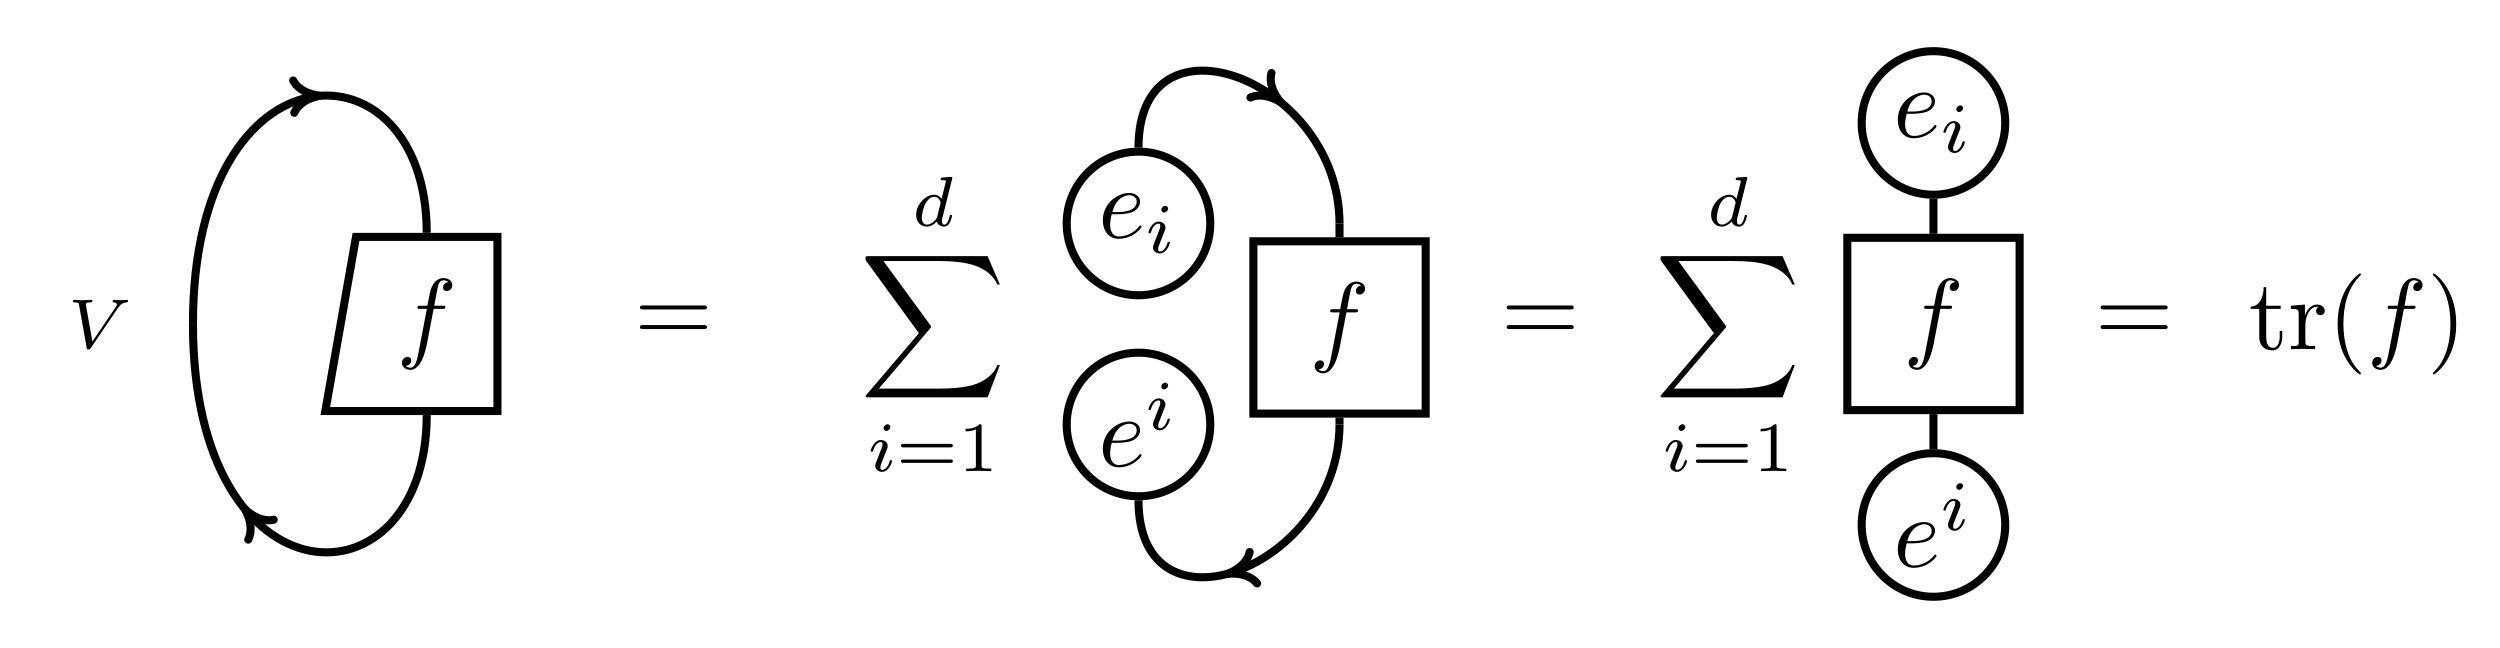
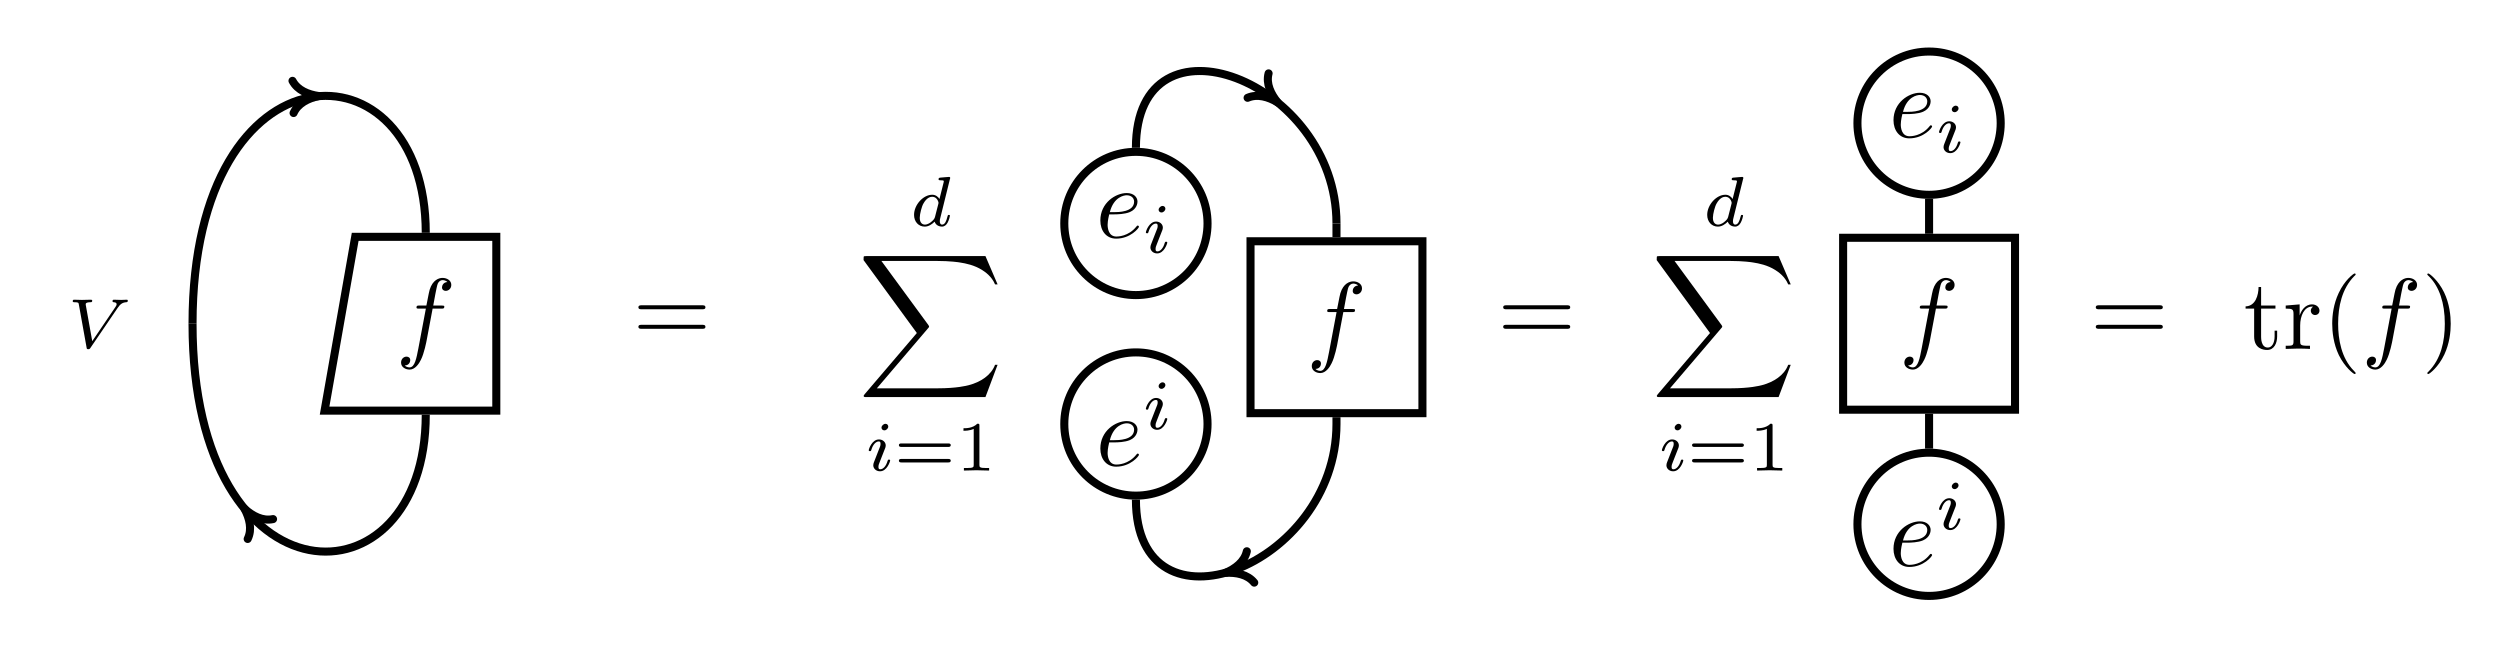
- <svg xmlns="http://www.w3.org/2000/svg" xmlns:xlink="http://www.w3.org/1999/xlink" width="370.158pt" height="95.934pt" viewBox="0 0 370.158 95.934" version="1.1">
+ <svg xmlns="http://www.w3.org/2000/svg" xmlns:xlink="http://www.w3.org/1999/xlink" width="370.158pt" height="95.934pt" viewBox="0 0 370.158 95.934" version="1.2">
  <defs>
    <g>
      <symbol overflow="visible" id="glyph0-0">
        <path style="stroke:none;" d="" />
      </symbol>
      <symbol overflow="visible" id="glyph0-1">
-         <path style="stroke:none;" d="M 5.484 -5.969 L 6.766 -5.969 C 7.062 -5.969 7.219 -5.969 7.219 -6.281 C 7.219 -6.438 7.062 -6.438 6.812 -6.438 L 5.578 -6.438 L 5.891 -8.141 C 5.938 -8.453 6.156 -9.516 6.25 -9.688 C 6.375 -9.984 6.625 -10.203 6.953 -10.203 C 7 -10.203 7.391 -10.203 7.672 -9.938 C 7.016 -9.875 6.875 -9.344 6.875 -9.125 C 6.875 -8.781 7.141 -8.609 7.422 -8.609 C 7.812 -8.609 8.25 -8.938 8.25 -9.5 C 8.25 -10.188 7.562 -10.531 6.953 -10.531 C 6.438 -10.531 5.5 -10.266 5.047 -8.781 C 4.953 -8.469 4.922 -8.312 4.562 -6.438 L 3.531 -6.438 C 3.234 -6.438 3.078 -6.438 3.078 -6.156 C 3.078 -5.969 3.219 -5.969 3.5 -5.969 L 4.484 -5.969 L 3.359 -0.078 C 3.094 1.375 2.844 2.734 2.062 2.734 C 2 2.734 1.625 2.734 1.344 2.469 C 2.031 2.422 2.172 1.875 2.172 1.656 C 2.172 1.312 1.891 1.141 1.609 1.141 C 1.219 1.141 0.797 1.469 0.797 2.031 C 0.797 2.703 1.453 3.062 2.062 3.062 C 2.891 3.062 3.484 2.188 3.75 1.609 C 4.234 0.672 4.578 -1.141 4.578 -1.234 Z M 5.484 -5.969 " />
+         <path style="stroke:none;" d="M 5.469 -5.969 L 6.75 -5.969 C 7.047 -5.969 7.203 -5.969 7.203 -6.266 C 7.203 -6.422 7.047 -6.422 6.797 -6.422 L 5.562 -6.422 L 5.875 -8.125 C 5.938 -8.438 6.141 -9.5 6.234 -9.672 C 6.359 -9.953 6.625 -10.188 6.938 -10.188 C 6.984 -10.188 7.375 -10.188 7.656 -9.906 C 7 -9.859 6.859 -9.328 6.859 -9.109 C 6.859 -8.766 7.125 -8.594 7.406 -8.594 C 7.797 -8.594 8.234 -8.906 8.234 -9.484 C 8.234 -10.172 7.547 -10.516 6.938 -10.516 C 6.422 -10.516 5.484 -10.234 5.031 -8.766 C 4.953 -8.453 4.906 -8.297 4.547 -6.422 L 3.516 -6.422 C 3.234 -6.422 3.078 -6.422 3.078 -6.141 C 3.078 -5.969 3.203 -5.969 3.484 -5.969 L 4.469 -5.969 L 3.359 -0.078 C 3.078 1.375 2.828 2.734 2.062 2.734 C 2 2.734 1.625 2.734 1.344 2.453 C 2.031 2.422 2.156 1.875 2.156 1.656 C 2.156 1.312 1.891 1.141 1.609 1.141 C 1.219 1.141 0.797 1.453 0.797 2.031 C 0.797 2.703 1.453 3.062 2.062 3.062 C 2.875 3.062 3.469 2.172 3.734 1.609 C 4.219 0.672 4.562 -1.141 4.578 -1.234 Z M 5.469 -5.969 " />
      </symbol>
      <symbol overflow="visible" id="glyph0-2">
-         <path style="stroke:none;" d="M 2.797 -3.453 C 3.219 -3.453 4.328 -3.484 5.078 -3.797 C 6.125 -4.25 6.203 -5.125 6.203 -5.328 C 6.203 -5.984 5.625 -6.609 4.594 -6.609 C 2.938 -6.609 0.688 -5.156 0.688 -2.547 C 0.688 -1.016 1.562 0.172 3.031 0.172 C 5.172 0.172 6.422 -1.422 6.422 -1.594 C 6.422 -1.688 6.328 -1.797 6.25 -1.797 C 6.172 -1.797 6.141 -1.766 6.047 -1.641 C 4.875 -0.172 3.234 -0.172 3.062 -0.172 C 1.891 -0.172 1.766 -1.422 1.766 -1.891 C 1.766 -2.078 1.781 -2.547 2 -3.453 Z M 2.094 -3.781 C 2.672 -6.047 4.219 -6.281 4.594 -6.281 C 5.297 -6.281 5.703 -5.844 5.703 -5.328 C 5.703 -3.781 3.312 -3.781 2.703 -3.781 Z M 2.094 -3.781 " />
+         <path style="stroke:none;" d="M 2.781 -3.438 C 3.219 -3.438 4.328 -3.469 5.062 -3.781 C 6.109 -4.234 6.188 -5.109 6.188 -5.328 C 6.188 -5.984 5.625 -6.594 4.594 -6.594 C 2.938 -6.594 0.688 -5.141 0.688 -2.531 C 0.688 -1.016 1.562 0.156 3.031 0.156 C 5.156 0.156 6.406 -1.422 6.406 -1.594 C 6.406 -1.688 6.312 -1.781 6.234 -1.781 C 6.156 -1.781 6.125 -1.766 6.031 -1.641 C 4.859 -0.156 3.234 -0.156 3.062 -0.156 C 1.891 -0.156 1.766 -1.422 1.766 -1.891 C 1.766 -2.078 1.781 -2.531 2 -3.438 Z M 2.094 -3.766 C 2.672 -6.031 4.203 -6.266 4.594 -6.266 C 5.297 -6.266 5.688 -5.828 5.688 -5.328 C 5.688 -3.766 3.312 -3.766 2.703 -3.766 Z M 2.094 -3.766 " />
      </symbol>
      <symbol overflow="visible" id="glyph1-0">
        <path style="stroke:none;" d="" />
      </symbol>
      <symbol overflow="visible" id="glyph1-1">
-         <path style="stroke:none;" d="M 7.469 -5.891 C 7.859 -6.453 8.203 -6.719 8.766 -6.766 C 8.891 -6.781 9 -6.781 9 -7 C 9 -7.031 8.984 -7.141 8.859 -7.141 C 8.609 -7.141 8.281 -7.094 8.016 -7.094 C 7.688 -7.094 7.25 -7.141 6.938 -7.141 C 6.844 -7.141 6.719 -7.109 6.719 -6.906 C 6.719 -6.781 6.875 -6.766 6.906 -6.766 C 7.25 -6.75 7.344 -6.609 7.344 -6.453 C 7.344 -6.312 7.266 -6.203 7.156 -6.047 L 3.719 -0.984 L 2.766 -6.328 C 2.75 -6.422 2.75 -6.438 2.75 -6.484 C 2.75 -6.766 3.328 -6.766 3.406 -6.766 C 3.578 -6.766 3.719 -6.766 3.719 -7 C 3.719 -7 3.703 -7.141 3.547 -7.141 C 3.234 -7.141 2.5 -7.094 2.188 -7.094 C 1.938 -7.094 1.297 -7.141 1.031 -7.141 C 0.938 -7.141 0.828 -7.109 0.828 -6.906 C 0.828 -6.766 0.969 -6.766 1.094 -6.766 C 1.672 -6.766 1.688 -6.703 1.734 -6.422 L 2.875 -0.078 C 2.922 0.141 2.922 0.203 3.125 0.203 C 3.328 0.203 3.375 0.141 3.484 -0.016 Z M 7.469 -5.891 " />
+         <path style="stroke:none;" d="M 7.469 -5.891 C 7.844 -6.453 8.188 -6.719 8.75 -6.75 C 8.875 -6.766 8.984 -6.781 8.984 -6.984 C 8.984 -7.016 8.969 -7.125 8.844 -7.125 C 8.594 -7.125 8.266 -7.094 8 -7.094 C 7.672 -7.094 7.234 -7.125 6.922 -7.125 C 6.828 -7.125 6.719 -7.094 6.719 -6.906 C 6.719 -6.766 6.859 -6.75 6.906 -6.75 C 7.234 -6.734 7.328 -6.609 7.328 -6.453 C 7.328 -6.297 7.25 -6.203 7.141 -6.031 L 3.719 -0.984 L 2.766 -6.312 C 2.75 -6.406 2.75 -6.422 2.75 -6.469 C 2.75 -6.75 3.328 -6.75 3.406 -6.75 C 3.578 -6.75 3.719 -6.75 3.719 -6.984 C 3.719 -7 3.703 -7.125 3.531 -7.125 C 3.234 -7.125 2.5 -7.094 2.188 -7.094 C 1.938 -7.094 1.297 -7.125 1.031 -7.125 C 0.938 -7.125 0.828 -7.094 0.828 -6.906 C 0.828 -6.75 0.969 -6.75 1.078 -6.75 C 1.672 -6.75 1.688 -6.688 1.734 -6.422 L 2.875 -0.078 C 2.906 0.141 2.922 0.203 3.125 0.203 C 3.312 0.203 3.375 0.141 3.469 -0.016 Z M 7.469 -5.891 " />
      </symbol>
      <symbol overflow="visible" id="glyph1-2">
-         <path style="stroke:none;" d="M 5.969 -6.938 C 5.984 -6.969 6.016 -7.094 6.016 -7.109 C 6.016 -7.156 5.969 -7.25 5.844 -7.25 C 5.641 -7.25 4.766 -7.172 4.5 -7.156 C 4.422 -7.141 4.281 -7.125 4.281 -6.906 C 4.281 -6.766 4.422 -6.766 4.547 -6.766 C 5.047 -6.766 5.047 -6.688 5.047 -6.609 C 5.047 -6.531 5.031 -6.469 5 -6.375 L 4.406 -4 C 4.188 -4.344 3.844 -4.609 3.328 -4.609 C 2 -4.609 0.641 -3.141 0.641 -1.625 C 0.641 -0.609 1.312 0.109 2.219 0.109 C 2.781 0.109 3.281 -0.219 3.703 -0.625 C 3.906 0 4.5 0.109 4.781 0.109 C 5.156 0.109 5.422 -0.125 5.609 -0.453 C 5.828 -0.859 5.969 -1.453 5.969 -1.5 C 5.969 -1.625 5.828 -1.625 5.797 -1.625 C 5.656 -1.625 5.641 -1.594 5.578 -1.312 C 5.453 -0.812 5.25 -0.188 4.812 -0.188 C 4.531 -0.188 4.469 -0.422 4.469 -0.703 C 4.469 -0.906 4.484 -1 4.516 -1.125 Z M 3.75 -1.312 C 3.672 -1.016 3.438 -0.812 3.203 -0.609 C 3.109 -0.516 2.703 -0.188 2.25 -0.188 C 1.859 -0.188 1.484 -0.453 1.484 -1.203 C 1.484 -1.75 1.781 -2.906 2.031 -3.328 C 2.516 -4.156 3.047 -4.312 3.328 -4.312 C 4.062 -4.312 4.266 -3.516 4.266 -3.406 C 4.266 -3.359 4.25 -3.297 4.234 -3.266 Z M 3.75 -1.312 " />
+         <path style="stroke:none;" d="M 5.953 -6.938 C 5.969 -6.953 6 -7.094 6 -7.094 C 6 -7.156 5.953 -7.25 5.828 -7.25 C 5.625 -7.25 4.766 -7.156 4.5 -7.141 C 4.422 -7.125 4.266 -7.125 4.266 -6.906 C 4.266 -6.75 4.422 -6.75 4.547 -6.75 C 5.047 -6.75 5.047 -6.688 5.047 -6.594 C 5.047 -6.516 5.016 -6.453 5 -6.359 L 4.406 -3.984 C 4.188 -4.328 3.828 -4.609 3.328 -4.609 C 2 -4.609 0.641 -3.125 0.641 -1.625 C 0.641 -0.609 1.312 0.109 2.219 0.109 C 2.781 0.109 3.281 -0.219 3.688 -0.625 C 3.891 0 4.5 0.109 4.766 0.109 C 5.141 0.109 5.406 -0.125 5.594 -0.453 C 5.828 -0.859 5.953 -1.453 5.953 -1.5 C 5.953 -1.625 5.828 -1.625 5.797 -1.625 C 5.641 -1.625 5.641 -1.594 5.562 -1.297 C 5.438 -0.797 5.234 -0.188 4.797 -0.188 C 4.531 -0.188 4.453 -0.422 4.453 -0.703 C 4.453 -0.891 4.484 -0.984 4.516 -1.125 Z M 3.734 -1.297 C 3.656 -1.016 3.438 -0.797 3.203 -0.609 C 3.109 -0.516 2.688 -0.188 2.25 -0.188 C 1.859 -0.188 1.484 -0.453 1.484 -1.203 C 1.484 -1.75 1.781 -2.906 2.031 -3.312 C 2.5 -4.156 3.031 -4.312 3.328 -4.312 C 4.062 -4.312 4.266 -3.516 4.266 -3.406 C 4.266 -3.359 4.234 -3.281 4.234 -3.25 Z M 3.734 -1.297 " />
      </symbol>
      <symbol overflow="visible" id="glyph1-3">
-         <path style="stroke:none;" d="M 3.391 -6.531 C 3.391 -6.703 3.266 -6.938 2.969 -6.938 C 2.688 -6.938 2.391 -6.656 2.391 -6.359 C 2.391 -6.172 2.516 -5.953 2.797 -5.953 C 3.109 -5.953 3.391 -6.25 3.391 -6.531 Z M 1.25 -1.219 C 1.219 -1.094 1.156 -0.969 1.156 -0.781 C 1.156 -0.297 1.578 0.109 2.156 0.109 C 3.203 0.109 3.656 -1.344 3.656 -1.5 C 3.656 -1.625 3.516 -1.625 3.484 -1.625 C 3.344 -1.625 3.328 -1.562 3.297 -1.453 C 3.047 -0.609 2.594 -0.188 2.188 -0.188 C 1.969 -0.188 1.922 -0.328 1.922 -0.547 C 1.922 -0.797 2 -1 2.094 -1.219 C 2.188 -1.5 2.312 -1.781 2.422 -2.062 C 2.516 -2.312 2.891 -3.266 2.938 -3.391 C 2.969 -3.484 3 -3.609 3 -3.719 C 3 -4.219 2.578 -4.609 2 -4.609 C 0.969 -4.609 0.484 -3.188 0.484 -3.016 C 0.484 -2.875 0.641 -2.875 0.672 -2.875 C 0.812 -2.875 0.828 -2.922 0.859 -3.047 C 1.125 -3.938 1.594 -4.312 1.969 -4.312 C 2.141 -4.312 2.234 -4.234 2.234 -3.953 C 2.234 -3.703 2.172 -3.547 1.906 -2.906 Z M 1.25 -1.219 " />
+         <path style="stroke:none;" d="M 3.375 -6.516 C 3.375 -6.688 3.25 -6.922 2.969 -6.922 C 2.688 -6.922 2.375 -6.656 2.375 -6.344 C 2.375 -6.172 2.516 -5.953 2.797 -5.953 C 3.094 -5.953 3.375 -6.234 3.375 -6.516 Z M 1.25 -1.219 C 1.203 -1.078 1.156 -0.953 1.156 -0.781 C 1.156 -0.297 1.578 0.109 2.156 0.109 C 3.188 0.109 3.656 -1.344 3.656 -1.5 C 3.656 -1.625 3.516 -1.625 3.484 -1.625 C 3.344 -1.625 3.328 -1.562 3.281 -1.453 C 3.047 -0.609 2.594 -0.188 2.188 -0.188 C 1.969 -0.188 1.922 -0.328 1.922 -0.547 C 1.922 -0.797 2 -0.984 2.094 -1.219 C 2.188 -1.5 2.312 -1.781 2.422 -2.062 C 2.516 -2.312 2.891 -3.25 2.938 -3.375 C 2.969 -3.484 3 -3.609 3 -3.719 C 3 -4.203 2.578 -4.609 2 -4.609 C 0.969 -4.609 0.484 -3.188 0.484 -3 C 0.484 -2.875 0.641 -2.875 0.672 -2.875 C 0.812 -2.875 0.828 -2.922 0.859 -3.031 C 1.125 -3.938 1.594 -4.312 1.969 -4.312 C 2.141 -4.312 2.234 -4.234 2.234 -3.953 C 2.234 -3.703 2.172 -3.547 1.906 -2.906 Z M 1.25 -1.219 " />
      </symbol>
      <symbol overflow="visible" id="glyph2-0">
        <path style="stroke:none;" d="" />
      </symbol>
      <symbol overflow="visible" id="glyph2-1">
-         <path style="stroke:none;" d="M 10.266 -4.891 C 10.484 -4.891 10.766 -4.891 10.766 -5.188 C 10.766 -5.484 10.484 -5.484 10.281 -5.484 L 1.328 -5.484 C 1.125 -5.484 0.844 -5.484 0.844 -5.188 C 0.844 -4.891 1.125 -4.891 1.344 -4.891 Z M 10.281 -1.984 C 10.484 -1.984 10.766 -1.984 10.766 -2.281 C 10.766 -2.578 10.484 -2.578 10.266 -2.578 L 1.344 -2.578 C 1.125 -2.578 0.844 -2.578 0.844 -2.281 C 0.844 -1.984 1.125 -1.984 1.328 -1.984 Z M 10.281 -1.984 " />
+         <path style="stroke:none;" d="M 10.234 -4.875 C 10.469 -4.875 10.75 -4.875 10.75 -5.172 C 10.75 -5.469 10.469 -5.469 10.25 -5.469 L 1.328 -5.469 C 1.125 -5.469 0.828 -5.469 0.828 -5.172 C 0.828 -4.875 1.125 -4.875 1.344 -4.875 Z M 10.25 -1.984 C 10.469 -1.984 10.75 -1.984 10.75 -2.281 C 10.75 -2.578 10.469 -2.578 10.234 -2.578 L 1.344 -2.578 C 1.125 -2.578 0.828 -2.578 0.828 -2.281 C 0.828 -1.984 1.125 -1.984 1.328 -1.984 Z M 10.25 -1.984 " />
      </symbol>
      <symbol overflow="visible" id="glyph2-2">
-         <path style="stroke:none;" d="M 2.578 -5.969 L 4.719 -5.969 L 4.719 -6.438 L 2.578 -6.438 L 2.578 -9.188 L 2.203 -9.188 C 2.203 -7.969 1.75 -6.359 0.281 -6.297 L 0.281 -5.969 L 1.547 -5.969 L 1.547 -1.859 C 1.547 -0.016 2.938 0.172 3.484 0.172 C 4.547 0.172 4.953 -0.891 4.953 -1.859 L 4.953 -2.703 L 4.578 -2.703 L 4.578 -1.875 C 4.578 -0.781 4.141 -0.203 3.578 -0.203 C 2.578 -0.203 2.578 -1.562 2.578 -1.828 Z M 2.578 -5.969 " />
+         <path style="stroke:none;" d="M 2.578 -5.969 L 4.703 -5.969 L 4.703 -6.422 L 2.578 -6.422 L 2.578 -9.172 L 2.203 -9.172 C 2.188 -7.938 1.75 -6.344 0.281 -6.297 L 0.281 -5.969 L 1.547 -5.969 L 1.547 -1.844 C 1.547 -0.016 2.938 0.156 3.469 0.156 C 4.531 0.156 4.953 -0.891 4.953 -1.844 L 4.953 -2.703 L 4.578 -2.703 L 4.578 -1.875 C 4.578 -0.781 4.125 -0.203 3.578 -0.203 C 2.578 -0.203 2.578 -1.562 2.578 -1.812 Z M 2.578 -5.969 " />
      </symbol>
      <symbol overflow="visible" id="glyph2-3">
-         <path style="stroke:none;" d="M 2.5 -4.953 L 2.5 -6.609 L 0.422 -6.438 L 0.422 -5.969 C 1.469 -5.969 1.578 -5.875 1.578 -5.141 L 1.578 -1.141 C 1.578 -0.469 1.422 -0.469 0.422 -0.469 L 0.422 0 C 1 -0.016 1.703 -0.047 2.125 -0.047 C 2.719 -0.047 3.422 -0.047 4.016 0 L 4.016 -0.469 L 3.703 -0.469 C 2.594 -0.469 2.562 -0.625 2.562 -1.172 L 2.562 -3.469 C 2.562 -4.938 3.203 -6.281 4.328 -6.281 C 4.438 -6.281 4.469 -6.281 4.5 -6.266 C 4.453 -6.25 4.156 -6.062 4.156 -5.672 C 4.156 -5.266 4.469 -5.031 4.797 -5.031 C 5.062 -5.031 5.438 -5.219 5.438 -5.688 C 5.438 -6.172 4.969 -6.609 4.328 -6.609 C 3.234 -6.609 2.703 -5.594 2.5 -4.953 Z M 2.5 -4.953 " />
+         <path style="stroke:none;" d="M 2.484 -4.953 L 2.484 -6.594 L 0.422 -6.422 L 0.422 -5.969 C 1.453 -5.969 1.578 -5.859 1.578 -5.125 L 1.578 -1.141 C 1.578 -0.469 1.422 -0.469 0.422 -0.469 L 0.422 0 C 1 -0.016 1.703 -0.047 2.109 -0.047 C 2.719 -0.047 3.406 -0.047 4.016 0 L 4.016 -0.469 L 3.703 -0.469 C 2.594 -0.469 2.562 -0.625 2.562 -1.156 L 2.562 -3.453 C 2.562 -4.938 3.188 -6.266 4.328 -6.266 C 4.422 -6.266 4.453 -6.266 4.484 -6.25 C 4.438 -6.234 4.141 -6.047 4.141 -5.672 C 4.141 -5.25 4.453 -5.016 4.781 -5.016 C 5.047 -5.016 5.422 -5.203 5.422 -5.672 C 5.422 -6.156 4.969 -6.594 4.328 -6.594 C 3.234 -6.594 2.703 -5.594 2.484 -4.953 Z M 2.484 -4.953 " />
      </symbol>
      <symbol overflow="visible" id="glyph2-4">
-         <path style="stroke:none;" d="M 4.938 3.578 C 4.938 3.547 4.938 3.516 4.688 3.25 C 2.828 1.375 2.344 -1.453 2.344 -3.734 C 2.344 -6.328 2.906 -8.938 4.75 -10.797 C 4.938 -10.984 4.938 -11.016 4.938 -11.047 C 4.938 -11.156 4.891 -11.203 4.797 -11.203 C 4.641 -11.203 3.297 -10.188 2.422 -8.297 C 1.656 -6.641 1.484 -4.984 1.484 -3.734 C 1.484 -2.562 1.641 -0.766 2.469 0.922 C 3.359 2.766 4.641 3.734 4.797 3.734 C 4.891 3.734 4.938 3.688 4.938 3.578 Z M 4.938 3.578 " />
+         <path style="stroke:none;" d="M 4.938 3.578 C 4.938 3.531 4.938 3.5 4.688 3.25 C 2.812 1.375 2.344 -1.453 2.344 -3.719 C 2.344 -6.312 2.906 -8.906 4.734 -10.781 C 4.938 -10.953 4.938 -10.984 4.938 -11.031 C 4.938 -11.141 4.875 -11.172 4.781 -11.172 C 4.641 -11.172 3.297 -10.172 2.422 -8.266 C 1.656 -6.641 1.469 -4.984 1.469 -3.719 C 1.469 -2.562 1.641 -0.766 2.453 0.922 C 3.359 2.75 4.641 3.719 4.781 3.719 C 4.875 3.719 4.938 3.688 4.938 3.578 Z M 4.938 3.578 " />
      </symbol>
      <symbol overflow="visible" id="glyph2-5">
-         <path style="stroke:none;" d="M 4.312 -3.734 C 4.312 -4.906 4.156 -6.703 3.328 -8.391 C 2.438 -10.234 1.156 -11.203 1 -11.203 C 0.906 -11.203 0.844 -11.141 0.844 -11.047 C 0.844 -11.016 0.844 -10.984 1.141 -10.703 C 2.594 -9.234 3.453 -6.859 3.453 -3.734 C 3.453 -1.188 2.891 1.453 1.047 3.328 C 0.844 3.516 0.844 3.547 0.844 3.578 C 0.844 3.672 0.906 3.734 1 3.734 C 1.156 3.734 2.5 2.719 3.375 0.828 C 4.141 -0.828 4.312 -2.484 4.312 -3.734 Z M 4.312 -3.734 " />
+         <path style="stroke:none;" d="M 4.312 -3.719 C 4.312 -4.891 4.141 -6.688 3.328 -8.375 C 2.438 -10.203 1.141 -11.172 1 -11.172 C 0.906 -11.172 0.844 -11.125 0.844 -11.031 C 0.844 -10.984 0.844 -10.953 1.141 -10.688 C 2.594 -9.219 3.438 -6.844 3.438 -3.719 C 3.438 -1.172 2.891 1.453 1.047 3.328 C 0.844 3.5 0.844 3.531 0.844 3.578 C 0.844 3.672 0.906 3.719 1 3.719 C 1.141 3.719 2.484 2.719 3.375 0.812 C 4.125 -0.812 4.312 -2.469 4.312 -3.719 Z M 4.312 -3.719 " />
      </symbol>
      <symbol overflow="visible" id="glyph3-0">
        <path style="stroke:none;" d="" />
      </symbol>
      <symbol overflow="visible" id="glyph3-1">
-         <path style="stroke:none;" d="M 18.906 20.906 L 20.719 16.125 L 20.344 16.125 C 19.766 17.688 18.172 18.703 16.469 19.156 C 16.141 19.219 14.688 19.609 11.812 19.609 L 2.812 19.609 L 10.406 10.688 C 10.516 10.578 10.547 10.531 10.547 10.453 C 10.547 10.422 10.547 10.375 10.438 10.234 L 3.484 0.719 L 11.672 0.719 C 13.672 0.719 15.031 0.922 15.156 0.953 C 15.969 1.078 17.266 1.328 18.453 2.078 C 18.828 2.312 19.844 2.984 20.344 4.203 L 20.719 4.203 L 18.906 0 L 1.25 0 C 0.906 0 0.891 0.016 0.844 0.109 C 0.844 0.156 0.844 0.438 0.844 0.594 L 8.734 11.406 L 1 20.484 C 0.844 20.656 0.844 20.734 0.844 20.75 C 0.844 20.906 0.984 20.906 1.25 20.906 Z M 18.906 20.906 " />
+         <path style="stroke:none;" d="M 18.875 20.875 L 20.672 16.094 L 20.297 16.094 C 19.719 17.656 18.141 18.656 16.422 19.109 C 16.109 19.188 14.656 19.578 11.797 19.578 L 2.797 19.578 L 10.391 10.672 C 10.5 10.547 10.531 10.516 10.531 10.438 C 10.531 10.406 10.531 10.359 10.422 10.203 L 3.469 0.719 L 11.641 0.719 C 13.641 0.719 15 0.922 15.125 0.953 C 15.938 1.078 17.234 1.328 18.406 2.078 C 18.781 2.312 19.797 2.984 20.297 4.188 L 20.672 4.188 L 18.875 0 L 1.25 0 C 0.906 0 0.891 0.016 0.844 0.109 C 0.828 0.156 0.828 0.438 0.828 0.594 L 8.719 11.391 L 1 20.438 C 0.844 20.609 0.844 20.688 0.844 20.703 C 0.844 20.875 0.984 20.875 1.25 20.875 Z M 18.875 20.875 " />
      </symbol>
      <symbol overflow="visible" id="glyph4-0">
        <path style="stroke:none;" d="" />
      </symbol>
      <symbol overflow="visible" id="glyph4-1">
-         <path style="stroke:none;" d="M 8.031 -3.516 C 8.188 -3.516 8.422 -3.516 8.422 -3.781 C 8.422 -4.031 8.172 -4.031 8.031 -4.031 L 1.125 -4.031 C 0.984 -4.031 0.734 -4.031 0.734 -3.781 C 0.734 -3.516 0.969 -3.516 1.125 -3.516 Z M 8.031 -1.219 C 8.172 -1.219 8.422 -1.219 8.422 -1.469 C 8.422 -1.719 8.188 -1.719 8.031 -1.719 L 1.125 -1.719 C 0.969 -1.719 0.734 -1.719 0.734 -1.469 C 0.734 -1.219 0.984 -1.219 1.125 -1.219 Z M 8.031 -1.219 " />
+         <path style="stroke:none;" d="M 8.016 -3.5 C 8.172 -3.5 8.406 -3.5 8.406 -3.766 C 8.406 -4.016 8.156 -4.016 8.031 -4.016 L 1.109 -4.016 C 0.984 -4.016 0.734 -4.016 0.734 -3.766 C 0.734 -3.5 0.969 -3.5 1.125 -3.5 Z M 8.031 -1.203 C 8.156 -1.203 8.406 -1.203 8.406 -1.469 C 8.406 -1.719 8.172 -1.719 8.016 -1.719 L 1.125 -1.719 C 0.969 -1.719 0.734 -1.719 0.734 -1.469 C 0.734 -1.203 0.984 -1.203 1.109 -1.203 Z M 8.031 -1.203 " />
      </symbol>
      <symbol overflow="visible" id="glyph4-2">
-         <path style="stroke:none;" d="M 3.5 -6.641 C 3.5 -6.938 3.484 -6.938 3.188 -6.938 C 2.516 -6.281 1.562 -6.266 1.141 -6.266 L 1.141 -5.891 C 1.391 -5.891 2.078 -5.891 2.656 -6.188 L 2.656 -0.859 C 2.656 -0.516 2.656 -0.375 1.609 -0.375 L 1.219 -0.375 L 1.219 0 C 1.406 -0.016 2.688 -0.047 3.078 -0.047 C 3.391 -0.047 4.719 -0.016 4.938 0 L 4.938 -0.375 L 4.547 -0.375 C 3.5 -0.375 3.5 -0.516 3.5 -0.859 Z M 3.5 -6.641 " />
+         <path style="stroke:none;" d="M 3.5 -6.641 C 3.5 -6.922 3.469 -6.938 3.188 -6.938 C 2.516 -6.266 1.562 -6.266 1.141 -6.266 L 1.141 -5.891 C 1.391 -5.891 2.078 -5.891 2.656 -6.172 L 2.656 -0.859 C 2.656 -0.516 2.656 -0.375 1.609 -0.375 L 1.203 -0.375 L 1.203 0 C 1.406 -0.016 2.688 -0.047 3.062 -0.047 C 3.391 -0.047 4.703 -0.016 4.938 0 L 4.938 -0.375 L 4.547 -0.375 C 3.5 -0.375 3.5 -0.516 3.5 -0.859 Z M 3.5 -6.641 " />
      </symbol>
    </g>
    <clipPath id="clip1">
-       <path d="M 11 31 L 81 31 L 81 95.934 L 11 95.934 Z M 11 31 " />
+       <path d="M 11 31 L 80 31 L 80 95.793 L 11 95.793 Z M 11 31 " />
    </clipPath>
    <clipPath id="clip2">
-       <path d="M 151 45 L 216 45 L 216 95.934 L 151 95.934 Z M 151 45 " />
+       <path d="M 11 0.074 L 80 0.074 L 80 65 L 11 65 Z M 11 0.074 " />
    </clipPath>
    <clipPath id="clip3">
-       <path d="M 258 50 L 314 50 L 314 95.934 L 258 95.934 Z M 258 50 " />
+       <path d="M 151 0.074 L 215 0.074 L 215 50 L 151 50 Z M 151 0.074 " />
+     </clipPath>
+     <clipPath id="clip4">
+       <path d="M 151 45 L 215 45 L 215 95.793 L 151 95.793 Z M 151 45 " />
+     </clipPath>
+     <clipPath id="clip5">
+       <path d="M 258 0.074 L 314 0.074 L 314 46 L 258 46 Z M 258 0.074 " />
+     </clipPath>
+     <clipPath id="clip6">
+       <path d="M 258 50 L 314 50 L 314 95.793 L 258 95.793 Z M 258 50 " />
    </clipPath>
  </defs>
  <g id="surface1">
-     <path style="fill:none;stroke-width:0.797;stroke-linecap:butt;stroke-linejoin:miter;stroke:rgb(0%,0%,0%);stroke-opacity:1;stroke-miterlimit:10;" d="M -10.009 -8.595 L -6.98 8.595 L 6.981 8.595 L 6.981 -8.595 Z M -10.009 -8.595 " transform="matrix(1.5,0,0,-1.5,63.1815,47.9665)" />
+     <path style="fill:none;stroke-width:0.797;stroke-linecap:butt;stroke-linejoin:miter;stroke:rgb(0%,0%,0%);stroke-opacity:1;stroke-miterlimit:10;" d="M -10.009 -8.595 L -6.981 8.595 L 6.98 8.595 L 6.98 -8.595 Z M -10.009 -8.595 " transform="matrix(1.496596,0,0,-1.496596,63.03811,47.93358)" />
    <g style="fill:rgb(0%,0%,0%);fill-opacity:1;">
-       <use xlink:href="#glyph0-1" x="58.719" y="51.703" />
+       <use xlink:href="#glyph0-1" x="58.586" y="51.662" />
    </g>
    <g style="fill:rgb(0%,0%,0%);fill-opacity:1;">
-       <use xlink:href="#glyph1-1" x="9.961" y="51.541" />
+       <use xlink:href="#glyph1-1" x="9.939" y="51.5" />
    </g>
    <g clip-path="url(#clip1)" clip-rule="nonzero">
-       <path style="fill:none;stroke-width:0.797;stroke-linecap:butt;stroke-linejoin:miter;stroke:rgb(0%,0%,0%);stroke-opacity:1;stroke-miterlimit:10;" d="M 15.712 -8.994 C 15.71 -28.348 -7.363 -28.348 -7.363 0.001 " transform="matrix(1.5,0,0,-1.5,39.615,47.9665)" />
+       <path style="fill:none;stroke-width:0.797;stroke-linecap:butt;stroke-linejoin:miter;stroke:rgb(0%,0%,0%);stroke-opacity:1;stroke-miterlimit:10;" d="M 15.712 -8.994 C 15.712 -28.346 -7.362 -28.346 -7.362 -0 " transform="matrix(1.496596,0,0,-1.496596,39.52509,47.93358)" />
    </g>
-     <path style="fill:none;stroke-width:0.797;stroke-linecap:round;stroke-linejoin:round;stroke:rgb(0%,0%,0%);stroke-opacity:1;stroke-miterlimit:10;" d="M -2.549 1.594 C -2.083 0.638 -1.045 0.186 -0 -0 C -1.046 -0.187 -2.084 -0.638 -2.55 -1.593 " transform="matrix(-0.92448,-1.18119,-1.18119,0.92448,36.28057,75.41805)" />
-     <path style="fill:none;stroke-width:0.797;stroke-linecap:butt;stroke-linejoin:miter;stroke:rgb(0%,0%,0%);stroke-opacity:1;stroke-miterlimit:10;" d="M -7.363 0.001 C -7.363 28.347 15.71 28.347 15.712 8.996 " transform="matrix(1.5,0,0,-1.5,39.615,47.9665)" />
-     <path style="fill:none;stroke-width:0.797;stroke-linecap:round;stroke-linejoin:round;stroke:rgb(0%,0%,0%);stroke-opacity:1;stroke-miterlimit:10;" d="M -2.55 1.594 C -2.085 0.638 -1.045 0.185 0.001 0.001 C -1.045 -0.187 -2.084 -0.636 -2.55 -1.595 " transform="matrix(1.499085,-0.0513,-0.0513,-1.499085,47.31093,14.17741)" />
+     <path style="fill:none;stroke-width:0.797;stroke-linecap:round;stroke-linejoin:round;stroke:rgb(0%,0%,0%);stroke-opacity:1;stroke-miterlimit:10;" d="M -2.551 1.595 C -2.085 0.637 -1.046 0.185 -0.001 0 C -1.046 -0.187 -2.084 -0.637 -2.551 -1.594 " transform="matrix(-0.922382,-1.178509,-1.178509,0.922382,36.19823,75.32282)" />
+     <g clip-path="url(#clip2)" clip-rule="nonzero">
+       <path style="fill:none;stroke-width:0.797;stroke-linecap:butt;stroke-linejoin:miter;stroke:rgb(0%,0%,0%);stroke-opacity:1;stroke-miterlimit:10;" d="M -7.362 -0 C -7.362 28.346 15.712 28.346 15.712 8.997 " transform="matrix(1.496596,0,0,-1.496596,39.52509,47.93358)" />
+     </g>
+     <path style="fill:none;stroke-width:0.797;stroke-linecap:round;stroke-linejoin:round;stroke:rgb(0%,0%,0%);stroke-opacity:1;stroke-miterlimit:10;" d="M -2.55 1.593 C -2.084 0.637 -1.046 0.186 -0 -0.001 C -1.046 -0.187 -2.085 -0.637 -2.552 -1.593 " transform="matrix(1.495683,-0.0511836,-0.0511836,-1.495683,47.20356,14.22117)" />
    <g style="fill:rgb(0%,0%,0%);fill-opacity:1;">
-       <use xlink:href="#glyph2-1" x="93.91" y="50.709" />
+       <use xlink:href="#glyph2-1" x="93.697" y="50.669" />
    </g>
    <g style="fill:rgb(0%,0%,0%);fill-opacity:1;">
-       <use xlink:href="#glyph1-2" x="135.003" y="33.444" />
+       <use xlink:href="#glyph1-2" x="134.697" y="33.444" />
    </g>
    <g style="fill:rgb(0%,0%,0%);fill-opacity:1;">
-       <use xlink:href="#glyph3-1" x="127.322" y="37.927" />
+       <use xlink:href="#glyph3-1" x="127.033" y="37.917" />
    </g>
    <g style="fill:rgb(0%,0%,0%);fill-opacity:1;">
-       <use xlink:href="#glyph1-3" x="128.435" y="69.755" />
+       <use xlink:href="#glyph1-3" x="128.143" y="69.673" />
    </g>
    <g style="fill:rgb(0%,0%,0%);fill-opacity:1;">
-       <use xlink:href="#glyph4-1" x="132.663" y="69.755" />
-       <use xlink:href="#glyph4-2" x="141.837" y="69.755" />
+       <use xlink:href="#glyph4-1" x="132.362" y="69.673" />
+       <use xlink:href="#glyph4-2" x="141.515" y="69.673" />
    </g>
-     <path style="fill:none;stroke-width:0.797;stroke-linecap:butt;stroke-linejoin:miter;stroke:rgb(0%,0%,0%);stroke-opacity:1;stroke-miterlimit:10;" d="M 93.056 9.92 C 93.056 13.834 89.884 17.009 85.97 17.009 C 82.056 17.009 78.882 13.834 78.882 9.92 C 78.882 6.006 82.056 2.834 85.97 2.834 C 89.884 2.834 93.056 6.006 93.056 9.92 Z M 93.056 9.92 " transform="matrix(1.5,0,0,-1.5,39.615,47.9665)" />
+     <path style="fill:none;stroke-width:0.797;stroke-linecap:butt;stroke-linejoin:miter;stroke:rgb(0%,0%,0%);stroke-opacity:1;stroke-miterlimit:10;" d="M 93.056 9.921 C 93.056 13.836 89.883 17.007 85.97 17.007 C 82.055 17.007 78.884 13.836 78.884 9.921 C 78.884 6.008 82.055 2.835 85.97 2.835 C 89.883 2.835 93.056 6.008 93.056 9.921 Z M 93.056 9.921 " transform="matrix(1.496596,0,0,-1.496596,39.52509,47.93358)" />
    <g style="fill:rgb(0%,0%,0%);fill-opacity:1;">
-       <use xlink:href="#glyph0-2" x="162.601" y="35.182" />
+       <use xlink:href="#glyph0-2" x="162.232" y="35.178" />
    </g>
    <g style="fill:rgb(0%,0%,0%);fill-opacity:1;">
-       <use xlink:href="#glyph1-3" x="169.56" y="37.423" />
+       <use xlink:href="#glyph1-3" x="169.175" y="37.414" />
    </g>
-     <path style="fill:none;stroke-width:0.797;stroke-linecap:butt;stroke-linejoin:miter;stroke:rgb(0%,0%,0%);stroke-opacity:1;stroke-miterlimit:10;" d="M 93.056 -9.921 C 93.056 -6.007 89.884 -2.835 85.97 -2.835 C 82.056 -2.835 78.882 -6.007 78.882 -9.921 C 78.882 -13.835 82.056 -17.009 85.97 -17.009 C 89.884 -17.009 93.056 -13.835 93.056 -9.921 Z M 93.056 -9.921 " transform="matrix(1.5,0,0,-1.5,39.615,47.9665)" />
+     <path style="fill:none;stroke-width:0.797;stroke-linecap:butt;stroke-linejoin:miter;stroke:rgb(0%,0%,0%);stroke-opacity:1;stroke-miterlimit:10;" d="M 93.056 -9.921 C 93.056 -6.008 89.883 -2.835 85.97 -2.835 C 82.055 -2.835 78.884 -6.008 78.884 -9.921 C 78.884 -13.836 82.055 -17.007 85.97 -17.007 C 89.883 -17.007 93.056 -13.836 93.056 -9.921 Z M 93.056 -9.921 " transform="matrix(1.496596,0,0,-1.496596,39.52509,47.93358)" />
    <g style="fill:rgb(0%,0%,0%);fill-opacity:1;">
-       <use xlink:href="#glyph0-2" x="162.601" y="69.022" />
+       <use xlink:href="#glyph0-2" x="162.232" y="68.941" />
    </g>
    <g style="fill:rgb(0%,0%,0%);fill-opacity:1;">
-       <use xlink:href="#glyph1-3" x="169.56" y="63.598" />
+       <use xlink:href="#glyph1-3" x="169.175" y="63.53" />
    </g>
-     <path style="fill:none;stroke-width:0.797;stroke-linecap:butt;stroke-linejoin:miter;stroke:rgb(0%,0%,0%);stroke-opacity:1;stroke-miterlimit:10;" d="M 97.309 -8.848 L 114.317 -8.848 L 114.317 8.16 L 97.309 8.16 Z M 97.309 -8.848 " transform="matrix(1.5,0,0,-1.5,39.615,47.9665)" />
+     <path style="fill:none;stroke-width:0.797;stroke-linecap:butt;stroke-linejoin:miter;stroke:rgb(0%,0%,0%);stroke-opacity:1;stroke-miterlimit:10;" d="M 97.308 -8.848 L 114.316 -8.848 L 114.316 8.159 L 97.308 8.159 Z M 97.308 -8.848 " transform="matrix(1.496596,0,0,-1.496596,39.52509,47.93358)" />
    <g style="fill:rgb(0%,0%,0%);fill-opacity:1;">
-       <use xlink:href="#glyph0-1" x="193.869" y="52.219" />
+       <use xlink:href="#glyph0-1" x="193.429" y="52.176" />
    </g>
-     <path style="fill:none;stroke-width:0.797;stroke-linecap:butt;stroke-linejoin:miter;stroke:rgb(0%,0%,0%);stroke-opacity:1;stroke-miterlimit:10;" d="M 85.97 17.407 C 85.97 31.579 105.811 24.095 105.811 9.92 " transform="matrix(1.5,0,0,-1.5,39.615,47.9665)" />
-     <path style="fill:none;stroke-width:0.797;stroke-linecap:round;stroke-linejoin:round;stroke:rgb(0%,0%,0%);stroke-opacity:1;stroke-miterlimit:10;" d="M -2.552 1.594 C -2.083 0.637 -1.047 0.185 0.001 0 C -1.047 -0.186 -2.084 -0.637 -2.551 -1.593 " transform="matrix(1.138065,0.977025,0.977025,-1.138065,189.6039,15.11608)" />
-     <g clip-path="url(#clip2)" clip-rule="nonzero">
-       <path style="fill:none;stroke-width:0.797;stroke-linecap:butt;stroke-linejoin:miter;stroke:rgb(0%,0%,0%);stroke-opacity:1;stroke-miterlimit:10;" d="M 105.811 -9.921 C 105.811 -24.095 85.97 -31.58 85.97 -17.408 " transform="matrix(1.5,0,0,-1.5,39.615,47.9665)" />
+     <g clip-path="url(#clip3)" clip-rule="nonzero">
+       <path style="fill:none;stroke-width:0.797;stroke-linecap:butt;stroke-linejoin:miter;stroke:rgb(0%,0%,0%);stroke-opacity:1;stroke-miterlimit:10;" d="M 85.97 17.407 C 85.97 31.579 105.812 24.094 105.812 9.921 " transform="matrix(1.496596,0,0,-1.496596,39.52509,47.93358)" />
    </g>
-     <path style="fill:none;stroke-width:0.797;stroke-linecap:round;stroke-linejoin:round;stroke:rgb(0%,0%,0%);stroke-opacity:1;stroke-miterlimit:10;" d="M -2.55 1.594 C -2.086 0.637 -1.047 0.185 0.001 -0.001 C -1.047 -0.187 -2.084 -0.638 -2.551 -1.595 " transform="matrix(-1.45977,0.34476,0.34476,1.45977,181.8569,84.9383)" />
-     <path style="fill:none;stroke-width:0.797;stroke-linecap:butt;stroke-linejoin:miter;stroke:rgb(0%,0%,0%);stroke-opacity:1;stroke-miterlimit:10;" d="M 105.811 9.92 L 105.811 8.558 M 105.811 -9.246 L 105.811 -9.921 " transform="matrix(1.5,0,0,-1.5,39.615,47.9665)" />
+     <path style="fill:none;stroke-width:0.797;stroke-linecap:round;stroke-linejoin:round;stroke:rgb(0%,0%,0%);stroke-opacity:1;stroke-miterlimit:10;" d="M -2.549 1.593 C -2.084 0.638 -1.046 0.187 -0.002 -0 C -1.047 -0.185 -2.084 -0.639 -2.551 -1.594 " transform="matrix(1.135482,0.974808,0.974808,-1.135482,189.1736,15.15771)" />
+     <g clip-path="url(#clip4)" clip-rule="nonzero">
+       <path style="fill:none;stroke-width:0.797;stroke-linecap:butt;stroke-linejoin:miter;stroke:rgb(0%,0%,0%);stroke-opacity:1;stroke-miterlimit:10;" d="M 105.812 -9.921 C 105.812 -24.094 85.97 -31.579 85.97 -17.407 " transform="matrix(1.496596,0,0,-1.496596,39.52509,47.93358)" />
+     </g>
+     <path style="fill:none;stroke-width:0.797;stroke-linecap:round;stroke-linejoin:round;stroke:rgb(0%,0%,0%);stroke-opacity:1;stroke-miterlimit:10;" d="M -2.55 1.594 C -2.085 0.636 -1.045 0.187 -0.001 -0.001 C -1.045 -0.186 -2.085 -0.637 -2.55 -1.595 " transform="matrix(-1.456457,0.343978,0.343978,1.456457,181.4442,84.82147)" />
+     <path style="fill:none;stroke-width:0.797;stroke-linecap:butt;stroke-linejoin:miter;stroke:rgb(0%,0%,0%);stroke-opacity:1;stroke-miterlimit:10;" d="M 105.812 9.921 L 105.812 8.558 M 105.812 -9.248 L 105.812 -9.921 " transform="matrix(1.496596,0,0,-1.496596,39.52509,47.93358)" />
    <g style="fill:rgb(0%,0%,0%);fill-opacity:1;">
-       <use xlink:href="#glyph2-1" x="222.244" y="50.709" />
+       <use xlink:href="#glyph2-1" x="221.74" y="50.669" />
    </g>
    <g style="fill:rgb(0%,0%,0%);fill-opacity:1;">
-       <use xlink:href="#glyph1-2" x="252.707" y="33.444" />
+       <use xlink:href="#glyph1-2" x="252.133" y="33.444" />
    </g>
    <g style="fill:rgb(0%,0%,0%);fill-opacity:1;">
-       <use xlink:href="#glyph3-1" x="245.025" y="37.927" />
+       <use xlink:href="#glyph3-1" x="244.469" y="37.917" />
    </g>
    <g style="fill:rgb(0%,0%,0%);fill-opacity:1;">
-       <use xlink:href="#glyph1-3" x="246.138" y="69.755" />
+       <use xlink:href="#glyph1-3" x="245.579" y="69.673" />
    </g>
    <g style="fill:rgb(0%,0%,0%);fill-opacity:1;">
-       <use xlink:href="#glyph4-1" x="250.367" y="69.755" />
-       <use xlink:href="#glyph4-2" x="259.541" y="69.755" />
+       <use xlink:href="#glyph4-1" x="249.798" y="69.673" />
+       <use xlink:href="#glyph4-2" x="258.952" y="69.673" />
    </g>
-     <path style="fill:none;stroke-width:0.797;stroke-linecap:butt;stroke-linejoin:miter;stroke:rgb(0%,0%,0%);stroke-opacity:1;stroke-miterlimit:10;" d="M 171.525 19.842 C 171.525 23.756 168.353 26.928 164.439 26.928 C 160.525 26.928 157.353 23.756 157.353 19.842 C 157.353 15.928 160.525 12.756 164.439 12.756 C 168.353 12.756 171.525 15.928 171.525 19.842 Z M 171.525 19.842 " transform="matrix(1.5,0,0,-1.5,39.615,47.9665)" />
-     <g style="fill:rgb(0%,0%,0%);fill-opacity:1;">
-       <use xlink:href="#glyph0-2" x="280.305" y="20.3" />
+     <g clip-path="url(#clip5)" clip-rule="nonzero">
+       <path style="fill:none;stroke-width:0.797;stroke-linecap:butt;stroke-linejoin:miter;stroke:rgb(0%,0%,0%);stroke-opacity:1;stroke-miterlimit:10;" d="M 171.526 19.842 C 171.526 23.757 168.352 26.928 164.44 26.928 C 160.525 26.928 157.353 23.757 157.353 19.842 C 157.353 15.929 160.525 12.755 164.44 12.755 C 168.352 12.755 171.526 15.929 171.526 19.842 Z M 171.526 19.842 " transform="matrix(1.496596,0,0,-1.496596,39.52509,47.93358)" />
    </g>
    <g style="fill:rgb(0%,0%,0%);fill-opacity:1;">
-       <use xlink:href="#glyph1-3" x="287.264" y="22.541" />
-     </g>
-     <g clip-path="url(#clip3)" clip-rule="nonzero">
-       <path style="fill:none;stroke-width:0.797;stroke-linecap:butt;stroke-linejoin:miter;stroke:rgb(0%,0%,0%);stroke-opacity:1;stroke-miterlimit:10;" d="M 171.525 -19.843 C 171.525 -15.929 168.353 -12.757 164.439 -12.757 C 160.525 -12.757 157.353 -15.929 157.353 -19.843 C 157.353 -23.757 160.525 -26.929 164.439 -26.929 C 168.353 -26.929 171.525 -23.757 171.525 -19.843 Z M 171.525 -19.843 " transform="matrix(1.5,0,0,-1.5,39.615,47.9665)" />
+       <use xlink:href="#glyph0-2" x="279.669" y="20.33" />
    </g>
    <g style="fill:rgb(0%,0%,0%);fill-opacity:1;">
-       <use xlink:href="#glyph0-2" x="280.305" y="83.903" />
+       <use xlink:href="#glyph1-3" x="286.612" y="22.566" />
+     </g>
+     <g clip-path="url(#clip6)" clip-rule="nonzero">
+       <path style="fill:none;stroke-width:0.797;stroke-linecap:butt;stroke-linejoin:miter;stroke:rgb(0%,0%,0%);stroke-opacity:1;stroke-miterlimit:10;" d="M 171.526 -19.842 C 171.526 -15.929 168.352 -12.756 164.44 -12.756 C 160.525 -12.756 157.353 -15.929 157.353 -19.842 C 157.353 -23.757 160.525 -26.928 164.44 -26.928 C 168.352 -26.928 171.526 -23.757 171.526 -19.842 Z M 171.526 -19.842 " transform="matrix(1.496596,0,0,-1.496596,39.52509,47.93358)" />
    </g>
    <g style="fill:rgb(0%,0%,0%);fill-opacity:1;">
-       <use xlink:href="#glyph1-3" x="287.264" y="78.48" />
-     </g>
-     <path style="fill:none;stroke-width:0.797;stroke-linecap:butt;stroke-linejoin:miter;stroke:rgb(0%,0%,0%);stroke-opacity:1;stroke-miterlimit:10;" d="M 155.936 -8.504 L 172.944 -8.504 L 172.944 8.504 L 155.936 8.504 Z M 155.936 -8.504 " transform="matrix(1.5,0,0,-1.5,39.615,47.9665)" />
-     <g style="fill:rgb(0%,0%,0%);fill-opacity:1;">
-       <use xlink:href="#glyph0-1" x="281.81" y="51.703" />
-     </g>
-     <path style="fill:none;stroke-width:0.797;stroke-linecap:butt;stroke-linejoin:miter;stroke:rgb(0%,0%,0%);stroke-opacity:1;stroke-miterlimit:10;" d="M 164.439 12.358 L 164.439 8.902 M 164.439 -8.903 L 164.439 -12.358 " transform="matrix(1.5,0,0,-1.5,39.615,47.9665)" />
-     <g style="fill:rgb(0%,0%,0%);fill-opacity:1;">
-       <use xlink:href="#glyph2-1" x="310.185" y="50.709" />
+       <use xlink:href="#glyph0-2" x="279.669" y="83.789" />
    </g>
    <g style="fill:rgb(0%,0%,0%);fill-opacity:1;">
-       <use xlink:href="#glyph2-2" x="332.964" y="51.703" />
-       <use xlink:href="#glyph2-3" x="338.776" y="51.703" />
-       <use xlink:href="#glyph2-4" x="344.629" y="51.703" />
+       <use xlink:href="#glyph1-3" x="286.612" y="78.377" />
+     </g>
+     <path style="fill:none;stroke-width:0.797;stroke-linecap:butt;stroke-linejoin:miter;stroke:rgb(0%,0%,0%);stroke-opacity:1;stroke-miterlimit:10;" d="M 155.936 -8.504 L 172.943 -8.504 L 172.943 8.504 L 155.936 8.504 Z M 155.936 -8.504 " transform="matrix(1.496596,0,0,-1.496596,39.52509,47.93358)" />
+     <g style="fill:rgb(0%,0%,0%);fill-opacity:1;">
+       <use xlink:href="#glyph0-1" x="281.17" y="51.662" />
+     </g>
+     <path style="fill:none;stroke-width:0.797;stroke-linecap:butt;stroke-linejoin:miter;stroke:rgb(0%,0%,0%);stroke-opacity:1;stroke-miterlimit:10;" d="M 164.44 12.359 L 164.44 8.903 M 164.44 -8.903 L 164.44 -12.356 " transform="matrix(1.496596,0,0,-1.496596,39.52509,47.93358)" />
+     <g style="fill:rgb(0%,0%,0%);fill-opacity:1;">
+       <use xlink:href="#glyph2-1" x="309.481" y="50.669" />
    </g>
    <g style="fill:rgb(0%,0%,0%);fill-opacity:1;">
-       <use xlink:href="#glyph0-1" x="350.44" y="51.703" />
+       <use xlink:href="#glyph2-2" x="332.208" y="51.662" />
+       <use xlink:href="#glyph2-3" x="338.007" y="51.662" />
+       <use xlink:href="#glyph2-4" x="343.847" y="51.662" />
    </g>
    <g style="fill:rgb(0%,0%,0%);fill-opacity:1;">
-       <use xlink:href="#glyph2-5" x="359.365" y="51.703" />
+       <use xlink:href="#glyph0-1" x="349.645" y="51.662" />
+     </g>
+     <g style="fill:rgb(0%,0%,0%);fill-opacity:1;">
+       <use xlink:href="#glyph2-5" x="358.55" y="51.662" />
    </g>
  </g>
</svg>
